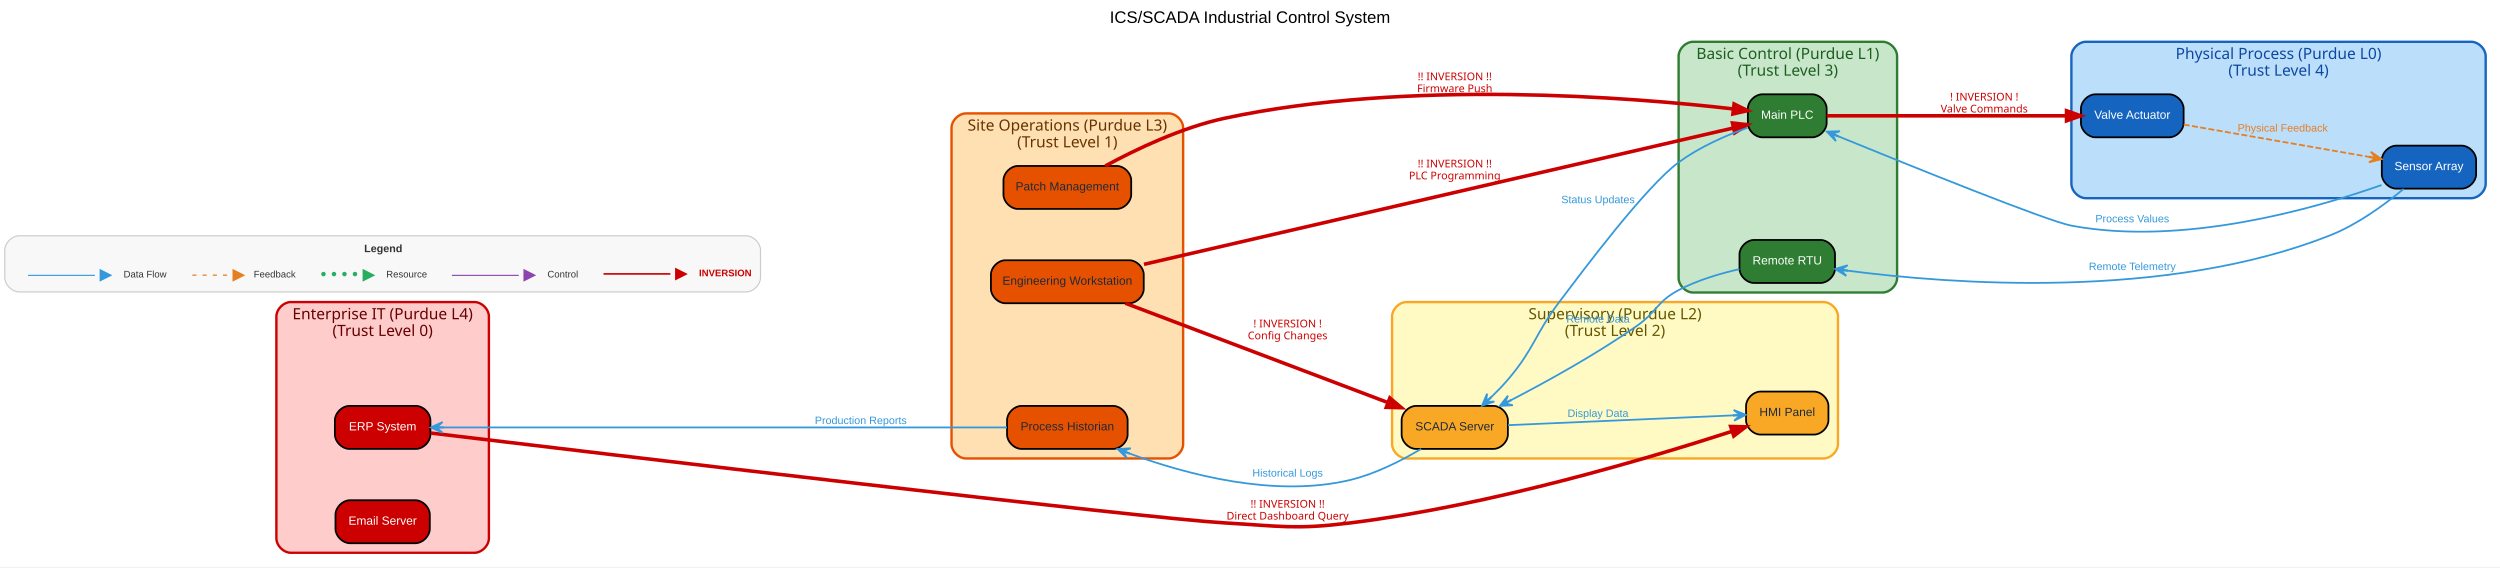
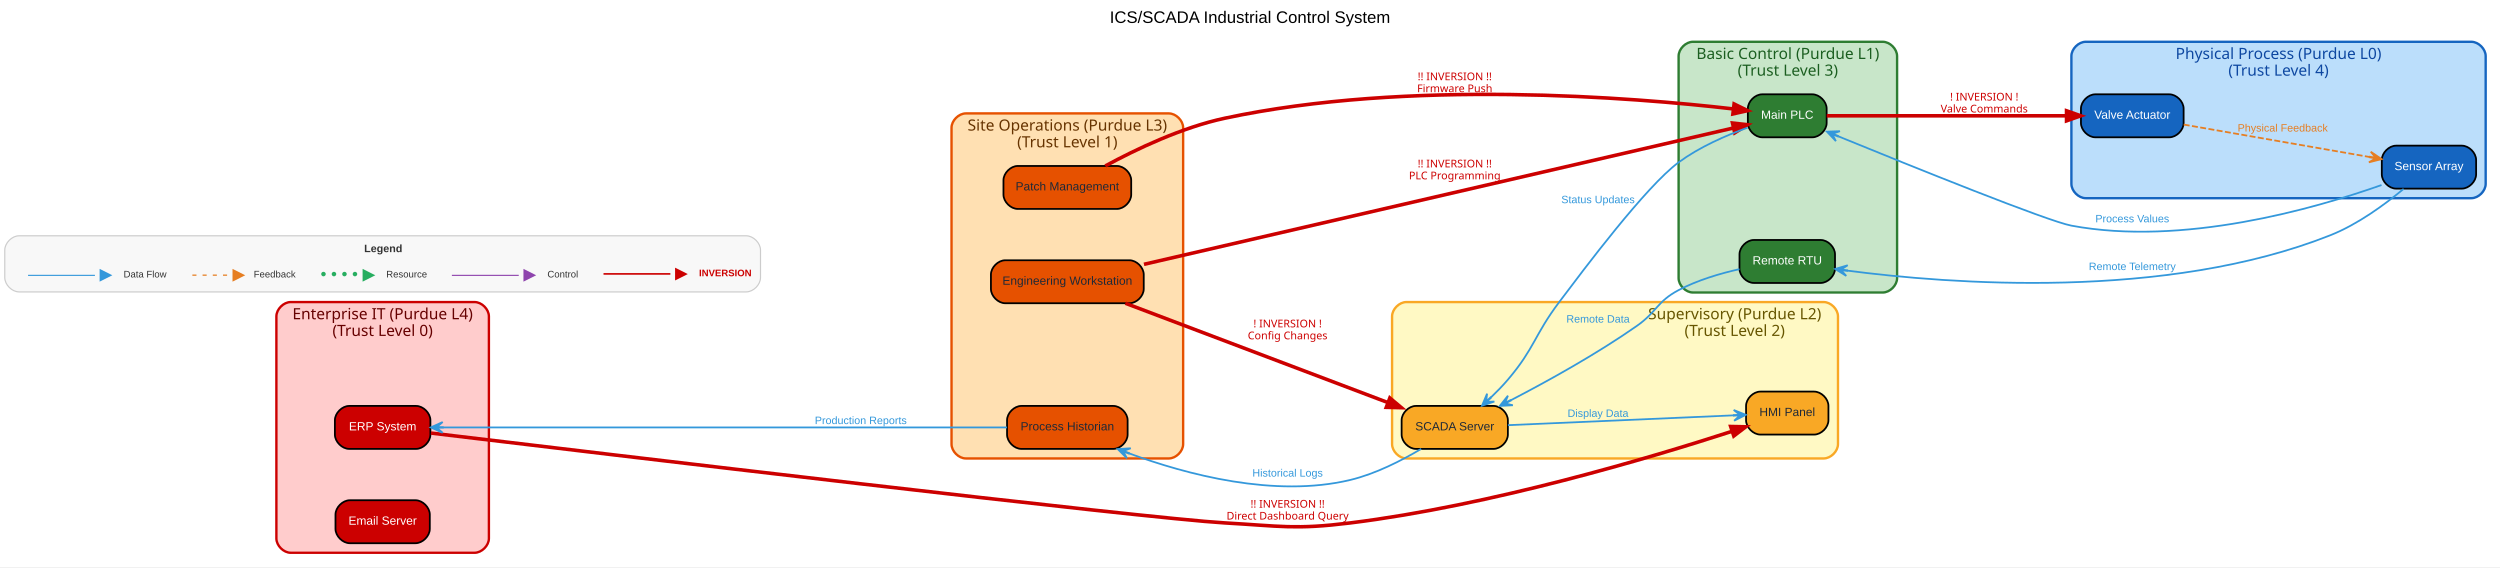
<svg xmlns="http://www.w3.org/2000/svg" width="2094pt" height="475pt" viewBox="0.00 0.00 2094.00 475.00">
  <g id="graph0" class="graph" transform="scale(1 1) rotate(0) translate(4 471)">
    <polygon fill="white" stroke="transparent" points="-4,4 -4,-471 2090,-471 2090,4 -4,4" />
    <text text-anchor="middle" x="1043" y="-451.8" font-family="Arial" font-size="14.00">ICS/SCADA Industrial Control System</text>
    <g id="clust1" class="cluster">
      <path fill="#ffcccc" stroke="#cc0000" stroke-width="2" d="M239.5,-8C239.5,-8 393.5,-8 393.5,-8 399.5,-8 405.5,-14 405.5,-20 405.5,-20 405.5,-206 405.5,-206 405.5,-212 399.5,-218 393.5,-218 393.5,-218 239.5,-218 239.5,-218 233.5,-218 227.5,-212 227.5,-206 227.5,-206 227.5,-20 227.5,-20 227.5,-14 233.5,-8 239.5,-8" />
      <text text-anchor="middle" x="316.5" y="-203.6" font-family="Arial Bold" font-size="13.00" fill="#660000">Enterprise IT (Purdue L4)</text>
      <text text-anchor="middle" x="316.5" y="-189.6" font-family="Arial Bold" font-size="13.00" fill="#660000">(Trust Level 0)</text>
    </g>
    <g id="clust2" class="cluster">
      <path fill="#ffe0b2" stroke="#e65100" stroke-width="2" d="M805,-87C805,-87 975,-87 975,-87 981,-87 987,-93 987,-99 987,-99 987,-364 987,-364 987,-370 981,-376 975,-376 975,-376 805,-376 805,-376 799,-376 793,-370 793,-364 793,-364 793,-99 793,-99 793,-93 799,-87 805,-87" />
      <text text-anchor="middle" x="890" y="-361.6" font-family="Arial Bold" font-size="13.00" fill="#663300">Site Operations (Purdue L3)</text>
      <text text-anchor="middle" x="890" y="-347.6" font-family="Arial Bold" font-size="13.00" fill="#663300">(Trust Level 1)</text>
    </g>
    <g id="clust3" class="cluster">
      <path fill="#fff9c4" stroke="#f9a825" stroke-width="2" d="M1174,-87C1174,-87 1523.5,-87 1523.5,-87 1529.5,-87 1535.5,-93 1535.5,-99 1535.5,-99 1535.5,-206 1535.5,-206 1535.5,-212 1529.5,-218 1523.5,-218 1523.5,-218 1174,-218 1174,-218 1168,-218 1162,-212 1162,-206 1162,-206 1162,-99 1162,-99 1162,-93 1168,-87 1174,-87" />
-       <text text-anchor="middle" x="1348.75" y="-203.6" font-family="Arial Bold" font-size="13.00" fill="#665500">Supervisory (Purdue L2)</text>
-       <text text-anchor="middle" x="1348.75" y="-189.6" font-family="Arial Bold" font-size="13.00" fill="#665500">(Trust Level 2)</text>
+       <text text-anchor="middle" x="1449" y="-203.6" font-family="Arial Bold" font-size="13.00" fill="#665500">Supervisory (Purdue L2)</text>
+       <text text-anchor="middle" x="1449" y="-189.6" font-family="Arial Bold" font-size="13.00" fill="#665500">(Trust Level 2)</text>
    </g>
    <g id="clust4" class="cluster">
      <path fill="#c8e6c9" stroke="#2e7d32" stroke-width="2" d="M1414,-226C1414,-226 1573,-226 1573,-226 1579,-226 1585,-232 1585,-238 1585,-238 1585,-424 1585,-424 1585,-430 1579,-436 1573,-436 1573,-436 1414,-436 1414,-436 1408,-436 1402,-430 1402,-424 1402,-424 1402,-238 1402,-238 1402,-232 1408,-226 1414,-226" />
      <text text-anchor="middle" x="1493.5" y="-421.6" font-family="Arial Bold" font-size="13.00" fill="#1b5e20">Basic Control (Purdue L1)</text>
      <text text-anchor="middle" x="1493.5" y="-407.6" font-family="Arial Bold" font-size="13.00" fill="#1b5e20">(Trust Level 3)</text>
    </g>
    <g id="clust5" class="cluster">
      <path fill="#bbdefb" stroke="#1565c0" stroke-width="2" d="M1743,-305C1743,-305 2066,-305 2066,-305 2072,-305 2078,-311 2078,-317 2078,-317 2078,-424 2078,-424 2078,-430 2072,-436 2066,-436 2066,-436 1743,-436 1743,-436 1737,-436 1731,-430 1731,-424 1731,-424 1731,-317 1731,-317 1731,-311 1737,-305 1743,-305" />
      <text text-anchor="middle" x="1904.5" y="-421.6" font-family="Arial Bold" font-size="13.00" fill="#0d47a1">Physical Process (Purdue L0)</text>
      <text text-anchor="middle" x="1904.5" y="-407.6" font-family="Arial Bold" font-size="13.00" fill="#0d47a1">(Trust Level 4)</text>
    </g>
    <g id="node2" class="node">
      <path fill="#cc0000" stroke="black" stroke-width="1.5" d="M344.5,-131C344.5,-131 288.5,-131 288.5,-131 282.5,-131 276.5,-125 276.5,-119 276.5,-119 276.5,-107 276.5,-107 276.5,-101 282.5,-95 288.5,-95 288.5,-95 344.5,-95 344.5,-95 350.5,-95 356.5,-101 356.5,-107 356.5,-107 356.5,-119 356.5,-119 356.5,-125 350.5,-131 344.5,-131" />
      <text text-anchor="middle" x="316.5" y="-110.5" font-family="Arial" font-size="10.00" fill="#ffffff">ERP System</text>
    </g>
    <g id="node10" class="node">
      <path fill="#f9a825" stroke="black" stroke-width="1.5" d="M1515.5,-143C1515.5,-143 1470.5,-143 1470.5,-143 1464.5,-143 1458.5,-137 1458.5,-131 1458.5,-131 1458.5,-119 1458.5,-119 1458.5,-113 1464.5,-107 1470.5,-107 1470.5,-107 1515.5,-107 1515.5,-107 1521.5,-107 1527.5,-113 1527.5,-119 1527.5,-119 1527.5,-131 1527.5,-131 1527.5,-137 1521.5,-143 1515.5,-143" />
      <text text-anchor="middle" x="1493" y="-122.5" font-family="Arial" font-size="10.00" fill="#1f2937">HMI Panel</text>
    </g>
    <g id="edge16" class="edge">
      <path fill="none" stroke="#cc0000" stroke-width="3" d="M356.93,-108.26C495.49,-91.63 955.33,-36.77 1022,-33 1068.59,-30.36 1080.69,-27.25 1127,-33 1244.46,-47.58 1378.43,-87.58 1446.74,-109.73" />
      <polygon fill="#cc0000" stroke="#cc0000" stroke-width="3" points="1445.6,-113.78 1458.32,-113.52 1448.22,-105.8 1445.6,-113.78" />
      <text text-anchor="middle" x="1074.5" y="-45.8" font-family="Arial Bold" font-size="9.00" fill="#cc0000"> !! INVERSION !!</text>
      <text text-anchor="middle" x="1074.5" y="-35.8" font-family="Arial Bold" font-size="9.00" fill="#cc0000">Direct Dashboard Query</text>
    </g>
    <g id="node3" class="node">
      <path fill="#cc0000" stroke="black" stroke-width="1.5" d="M344,-52C344,-52 289,-52 289,-52 283,-52 277,-46 277,-40 277,-40 277,-28 277,-28 277,-22 283,-16 289,-16 289,-16 344,-16 344,-16 350,-16 356,-22 356,-28 356,-28 356,-40 356,-40 356,-46 350,-52 344,-52" />
      <text text-anchor="middle" x="316.5" y="-31.5" font-family="Arial" font-size="10.00" fill="#ffffff">Email Server</text>
    </g>
    <g id="node5" class="node">
      <path fill="#e65100" stroke="black" stroke-width="1.5" d="M928.5,-131C928.5,-131 851.5,-131 851.5,-131 845.5,-131 839.5,-125 839.5,-119 839.5,-119 839.5,-107 839.5,-107 839.5,-101 845.5,-95 851.5,-95 851.5,-95 928.5,-95 928.5,-95 934.5,-95 940.5,-101 940.5,-107 940.5,-107 940.5,-119 940.5,-119 940.5,-125 934.5,-131 928.5,-131" />
      <text text-anchor="middle" x="890" y="-110.5" font-family="Arial" font-size="10.00" fill="#1f2937">Process Historian</text>
    </g>
    <g id="edge14" class="edge">
      <path fill="none" stroke="#3498db" stroke-width="1.5" d="M839.48,-113C731.37,-113 475.25,-113 367.08,-113" />
      <polygon fill="#3498db" stroke="#3498db" stroke-width="1.5" points="356.78,-113 366.78,-108.5 361.78,-112.75 366.78,-112.75 366.78,-113 366.78,-113.25 361.78,-113.25 366.78,-117.5 356.78,-113 356.78,-113" />
      <text text-anchor="middle" x="717" y="-115.8" font-family="Arial" font-size="9.00" fill="#3498db"> Production Reports</text>
    </g>
    <g id="node6" class="node">
      <path fill="#e65100" stroke="black" stroke-width="1.5" d="M942,-253C942,-253 838,-253 838,-253 832,-253 826,-247 826,-241 826,-241 826,-229 826,-229 826,-223 832,-217 838,-217 838,-217 942,-217 942,-217 948,-217 954,-223 954,-229 954,-229 954,-241 954,-241 954,-247 948,-253 942,-253" />
      <text text-anchor="middle" x="890" y="-232.5" font-family="Arial" font-size="10.00" fill="#1f2937">Engineering Workstation</text>
    </g>
    <g id="node9" class="node">
      <path fill="#f9a825" stroke="black" stroke-width="1.5" d="M1247,-131C1247,-131 1182,-131 1182,-131 1176,-131 1170,-125 1170,-119 1170,-119 1170,-107 1170,-107 1170,-101 1176,-95 1182,-95 1182,-95 1247,-95 1247,-95 1253,-95 1259,-101 1259,-107 1259,-107 1259,-119 1259,-119 1259,-125 1253,-131 1247,-131" />
      <text text-anchor="middle" x="1214.5" y="-110.5" font-family="Arial" font-size="10.00" fill="#1f2937">SCADA Server</text>
    </g>
    <g id="edge12" class="edge">
      <path fill="none" stroke="#cc0000" stroke-width="3" d="M938.59,-217C997.18,-194.83 1096.53,-157.25 1158.39,-133.85" />
      <polygon fill="#cc0000" stroke="#cc0000" stroke-width="3" points="1160.12,-137.68 1169.86,-129.51 1157.15,-129.83 1160.12,-137.68" />
      <text text-anchor="middle" x="1074.5" y="-196.8" font-family="Arial Bold" font-size="9.00" fill="#cc0000"> ! INVERSION !</text>
      <text text-anchor="middle" x="1074.5" y="-186.8" font-family="Arial Bold" font-size="9.00" fill="#cc0000">Config Changes</text>
    </g>
    <g id="node12" class="node">
      <path fill="#2e7d32" stroke="black" stroke-width="1.5" d="M1514,-392C1514,-392 1472,-392 1472,-392 1466,-392 1460,-386 1460,-380 1460,-380 1460,-368 1460,-368 1460,-362 1466,-356 1472,-356 1472,-356 1514,-356 1514,-356 1520,-356 1526,-362 1526,-368 1526,-368 1526,-380 1526,-380 1526,-386 1520,-392 1514,-392" />
      <text text-anchor="middle" x="1493" y="-371.5" font-family="Arial" font-size="10.00" fill="#ffffff">Main PLC</text>
    </g>
    <g id="edge13" class="edge">
      <path fill="none" stroke="#cc0000" stroke-width="3" d="M954.18,-249.61C1076.52,-277.91 1342.93,-339.52 1448.07,-363.84" />
      <polygon fill="#cc0000" stroke="#cc0000" stroke-width="3" points="1447.14,-367.94 1459.78,-366.55 1449.03,-359.75 1447.14,-367.94" />
      <text text-anchor="middle" x="1214.5" y="-330.8" font-family="Arial Bold" font-size="9.00" fill="#cc0000"> !! INVERSION !!</text>
      <text text-anchor="middle" x="1214.5" y="-320.8" font-family="Arial Bold" font-size="9.00" fill="#cc0000">PLC Programming</text>
    </g>
    <g id="node7" class="node">
      <path fill="#e65100" stroke="black" stroke-width="1.5" d="M931.5,-332C931.5,-332 848.5,-332 848.5,-332 842.5,-332 836.5,-326 836.5,-320 836.5,-320 836.5,-308 836.5,-308 836.5,-302 842.5,-296 848.5,-296 848.5,-296 931.5,-296 931.5,-296 937.5,-296 943.5,-302 943.5,-308 943.5,-308 943.5,-320 943.5,-320 943.5,-326 937.5,-332 931.5,-332" />
      <text text-anchor="middle" x="890" y="-311.5" font-family="Arial" font-size="10.00" fill="#1f2937">Patch Management</text>
    </g>
    <g id="edge17" class="edge">
      <path fill="none" stroke="#cc0000" stroke-width="3" d="M921.79,-332.01C947.58,-346 985.88,-364.28 1022,-372 1175.51,-404.8 1363.71,-389.44 1447.78,-379.77" />
      <polygon fill="#cc0000" stroke="#cc0000" stroke-width="3" points="1448.46,-383.92 1459.89,-378.33 1447.48,-375.58 1448.46,-383.92" />
      <text text-anchor="middle" x="1214.5" y="-403.8" font-family="Arial Bold" font-size="9.00" fill="#cc0000"> !! INVERSION !!</text>
      <text text-anchor="middle" x="1214.5" y="-393.8" font-family="Arial Bold" font-size="9.00" fill="#cc0000">Firmware Push</text>
    </g>
    <g id="edge11" class="edge">
      <path fill="none" stroke="#3498db" stroke-width="1.5" d="M1186.36,-95C1169.93,-85.2 1148.14,-74.07 1127,-69 1063.68,-53.82 989.74,-73.56 941.74,-91.25" />
      <polygon fill="#3498db" stroke="#3498db" stroke-width="1.5" points="932.2,-94.86 939.95,-87.11 936.78,-92.86 941.46,-91.08 941.55,-91.32 941.64,-91.55 936.96,-93.32 943.14,-95.53 932.2,-94.86 932.2,-94.86" />
      <text text-anchor="middle" x="1074.5" y="-71.8" font-family="Arial" font-size="9.00" fill="#3498db"> Historical Logs</text>
    </g>
    <g id="edge10" class="edge">
      <path fill="none" stroke="#3498db" stroke-width="1.5" d="M1259.01,-114.89C1310.66,-117.13 1396.29,-120.85 1448.11,-123.1" />
      <polygon fill="#3498db" stroke="#3498db" stroke-width="1.5" points="1458.31,-123.54 1448.13,-127.6 1453.31,-123.57 1448.31,-123.35 1448.32,-123.1 1448.33,-122.85 1453.33,-123.07 1448.52,-118.61 1458.31,-123.54 1458.31,-123.54" />
      <text text-anchor="middle" x="1334.5" y="-121.8" font-family="Arial" font-size="9.00" fill="#3498db"> Display Data</text>
    </g>
    <g id="edge8" class="edge">
      <path fill="none" stroke="#3498db" stroke-width="1.5" d="M1459.72,-364.06C1441.68,-357.55 1419.4,-347.85 1402,-335 1374.49,-314.68 1322.59,-245.31 1302,-218 1281.15,-190.34 1281.47,-179.36 1259,-153 1254.72,-147.98 1249.84,-142.96 1244.94,-138.25" />
      <polygon fill="#3498db" stroke="#3498db" stroke-width="1.5" points="1237.3,-131.16 1247.69,-134.66 1241.14,-134.38 1244.8,-137.78 1244.63,-137.96 1244.46,-138.14 1240.8,-134.74 1241.57,-141.26 1237.3,-131.16 1237.3,-131.16" />
      <text text-anchor="middle" x="1334.5" y="-300.8" font-family="Arial" font-size="9.00" fill="#3498db"> Status Updates</text>
    </g>
    <g id="node16" class="node">
      <path fill="#1565c0" stroke="black" stroke-width="1.5" d="M1813,-392C1813,-392 1751,-392 1751,-392 1745,-392 1739,-386 1739,-380 1739,-380 1739,-368 1739,-368 1739,-362 1745,-356 1751,-356 1751,-356 1813,-356 1813,-356 1819,-356 1825,-362 1825,-368 1825,-368 1825,-380 1825,-380 1825,-386 1819,-392 1813,-392" />
      <text text-anchor="middle" x="1782" y="-371.5" font-family="Arial" font-size="10.00" fill="#ffffff">Valve Actuator</text>
    </g>
    <g id="edge7" class="edge">
      <path fill="none" stroke="#cc0000" stroke-width="3" d="M1526.09,-374C1574.7,-374 1667.62,-374 1726.83,-374" />
      <polygon fill="#cc0000" stroke="#cc0000" stroke-width="3" points="1726.93,-378.2 1738.93,-374 1726.93,-369.8 1726.93,-378.2" />
      <text text-anchor="middle" x="1658" y="-386.8" font-family="Arial Bold" font-size="9.00" fill="#cc0000"> ! INVERSION !</text>
      <text text-anchor="middle" x="1658" y="-376.8" font-family="Arial Bold" font-size="9.00" fill="#cc0000">Valve Commands</text>
    </g>
    <g id="node13" class="node">
      <path fill="#2e7d32" stroke="black" stroke-width="1.5" d="M1521,-270C1521,-270 1465,-270 1465,-270 1459,-270 1453,-264 1453,-258 1453,-258 1453,-246 1453,-246 1453,-240 1459,-234 1465,-234 1465,-234 1521,-234 1521,-234 1527,-234 1533,-240 1533,-246 1533,-246 1533,-258 1533,-258 1533,-264 1527,-270 1521,-270" />
      <text text-anchor="middle" x="1493" y="-249.5" font-family="Arial" font-size="10.00" fill="#ffffff">Remote RTU</text>
    </g>
    <g id="edge9" class="edge">
      <path fill="none" stroke="#3498db" stroke-width="1.5" d="M1452.93,-245.57C1436.57,-241.88 1417.74,-236.29 1402,-228 1383.87,-218.46 1383.79,-209.74 1367,-198 1333.17,-174.36 1292.22,-151.7 1261.43,-135.74" />
      <polygon fill="#3498db" stroke="#3498db" stroke-width="1.5" points="1252.21,-131 1263.17,-131.57 1256.78,-133.07 1261.22,-135.35 1261.11,-135.57 1260.99,-135.8 1256.55,-133.51 1259.05,-139.58 1252.21,-131 1252.21,-131" />
      <text text-anchor="middle" x="1334.5" y="-200.8" font-family="Arial" font-size="9.00" fill="#3498db"> Remote Data</text>
    </g>
    <g id="node15" class="node">
      <path fill="#1565c0" stroke="black" stroke-width="1.5" d="M2058,-349C2058,-349 2003,-349 2003,-349 1997,-349 1991,-343 1991,-337 1991,-337 1991,-325 1991,-325 1991,-319 1997,-313 2003,-313 2003,-313 2058,-313 2058,-313 2064,-313 2070,-319 2070,-325 2070,-325 2070,-337 2070,-337 2070,-343 2064,-349 2058,-349" />
      <text text-anchor="middle" x="2030.5" y="-328.5" font-family="Arial" font-size="10.00" fill="#ffffff">Sensor Array</text>
    </g>
    <g id="edge5" class="edge">
      <path fill="none" stroke="#3498db" stroke-width="1.5" d="M1990.76,-316.01C1933.74,-295.89 1823.91,-264.6 1731,-282 1711.13,-285.72 1598.33,-331.23 1535.78,-356.81" />
      <polygon fill="#3498db" stroke="#3498db" stroke-width="1.5" points="1526.19,-360.74 1533.74,-352.79 1530.72,-358.61 1535.35,-356.72 1535.45,-356.95 1535.54,-357.18 1530.91,-359.08 1537.15,-361.11 1526.19,-360.74 1526.19,-360.74" />
      <text text-anchor="middle" x="1782" y="-284.8" font-family="Arial" font-size="9.00" fill="#3498db"> Process Values</text>
    </g>
    <g id="edge6" class="edge">
      <path fill="none" stroke="#3498db" stroke-width="1.5" d="M2009.29,-312.81C1993.69,-299.83 1970.95,-283.11 1948,-274 1809.68,-219.1 1628.78,-233.15 1543.09,-244.35" />
      <polygon fill="#3498db" stroke="#3498db" stroke-width="1.5" points="1533.13,-245.7 1542.43,-239.9 1538.05,-244.78 1543,-244.11 1543.04,-244.36 1543.07,-244.61 1538.11,-245.28 1543.64,-248.82 1533.13,-245.7 1533.13,-245.7" />
      <text text-anchor="middle" x="1782" y="-244.8" font-family="Arial" font-size="9.00" fill="#3498db"> Remote Telemetry</text>
    </g>
    <g id="edge15" class="edge">
      <path fill="none" stroke="#e67e22" stroke-width="1.5" stroke-dasharray="5,2" d="M1825.09,-366.66C1868.3,-359.12 1935.47,-347.4 1980.91,-339.48" />
      <polygon fill="#e67e22" stroke="#e67e22" stroke-width="1.5" points="1990.83,-337.75 1981.75,-343.9 1985.94,-338.85 1981.02,-339.71 1980.98,-339.46 1980.93,-339.22 1985.86,-338.36 1980.2,-335.03 1990.83,-337.75 1990.83,-337.75" />
      <text text-anchor="middle" x="1908" y="-360.8" font-family="Arial" font-size="9.00" fill="#e67e22"> Physical Feedback</text>
    </g>
    <g id="node17" class="node">
      <path fill="#f8f8f8" stroke="transparent" d="M12,-226.5C12,-226.5 621,-226.5 621,-226.5 627,-226.5 633,-232.5 633,-238.5 633,-238.5 633,-261.5 633,-261.5 633,-267.5 627,-273.5 621,-273.5 621,-273.5 12,-273.5 12,-273.5 6,-273.5 0,-267.5 0,-261.5 0,-261.5 0,-238.5 0,-238.5 0,-232.5 6,-226.5 12,-226.5" />
      <text text-anchor="start" x="301" y="-259.8" font-family="Arial" font-weight="bold" font-size="9.00" fill="#333333">Legend</text>
      <text text-anchor="start" x="7.5" y="-236.8" font-family="Arial" font-size="14.00"> </text>
      <text text-anchor="start" x="19.5" y="-236.8" font-family="Arial" font-size="14.00" fill="#3498db">———— ▶</text>
      <text text-anchor="start" x="99.5" y="-238.6" font-family="Arial" font-size="8.00" fill="#333333">Data Flow</text>
      <text text-anchor="start" x="144.5" y="-236.8" font-family="Arial" font-size="14.00"> </text>
      <text text-anchor="start" x="156.5" y="-236.8" font-family="Arial" font-size="14.00" fill="#e67e22">- - - - ▶</text>
      <text text-anchor="start" x="208.5" y="-238.6" font-family="Arial" font-size="8.00" fill="#333333">Feedback</text>
      <text text-anchor="start" x="252.5" y="-236.8" font-family="Arial" font-size="14.00"> </text>
      <text text-anchor="start" x="264.5" y="-236.8" font-family="Arial" font-size="14.00" fill="#27ae60">• • • • ▶</text>
      <text text-anchor="start" x="319.5" y="-238.6" font-family="Arial" font-size="8.00" fill="#333333">Resource</text>
      <text text-anchor="start" x="362.5" y="-236.8" font-family="Arial" font-size="14.00"> </text>
      <text text-anchor="start" x="374.5" y="-236.8" font-family="Arial" font-size="14.00" fill="#8e44ad">———— ▶</text>
      <text text-anchor="start" x="454.5" y="-238.6" font-family="Arial" font-size="8.00" fill="#333333">Control</text>
      <text text-anchor="start" x="489.5" y="-236.8" font-family="Arial" font-size="14.00"> </text>
      <text text-anchor="start" x="501.5" y="-237.8" font-family="Arial" font-weight="bold" font-size="14.00" fill="#cc0000">———— ▶</text>
      <text text-anchor="start" x="581.5" y="-239.6" font-family="Arial" font-weight="bold" font-size="8.00" fill="#cc0000">INVERSION</text>
      <path fill="none" stroke="#cccccc" d="M12,-226.5C12,-226.5 621,-226.5 621,-226.5 627,-226.5 633,-232.5 633,-238.5 633,-238.5 633,-261.5 633,-261.5 633,-267.5 627,-273.5 621,-273.5 621,-273.5 12,-273.5 12,-273.5 6,-273.5 0,-267.5 0,-261.5 0,-261.5 0,-238.5 0,-238.5 0,-232.5 6,-226.5 12,-226.5" />
    </g>
  </g>
</svg>
